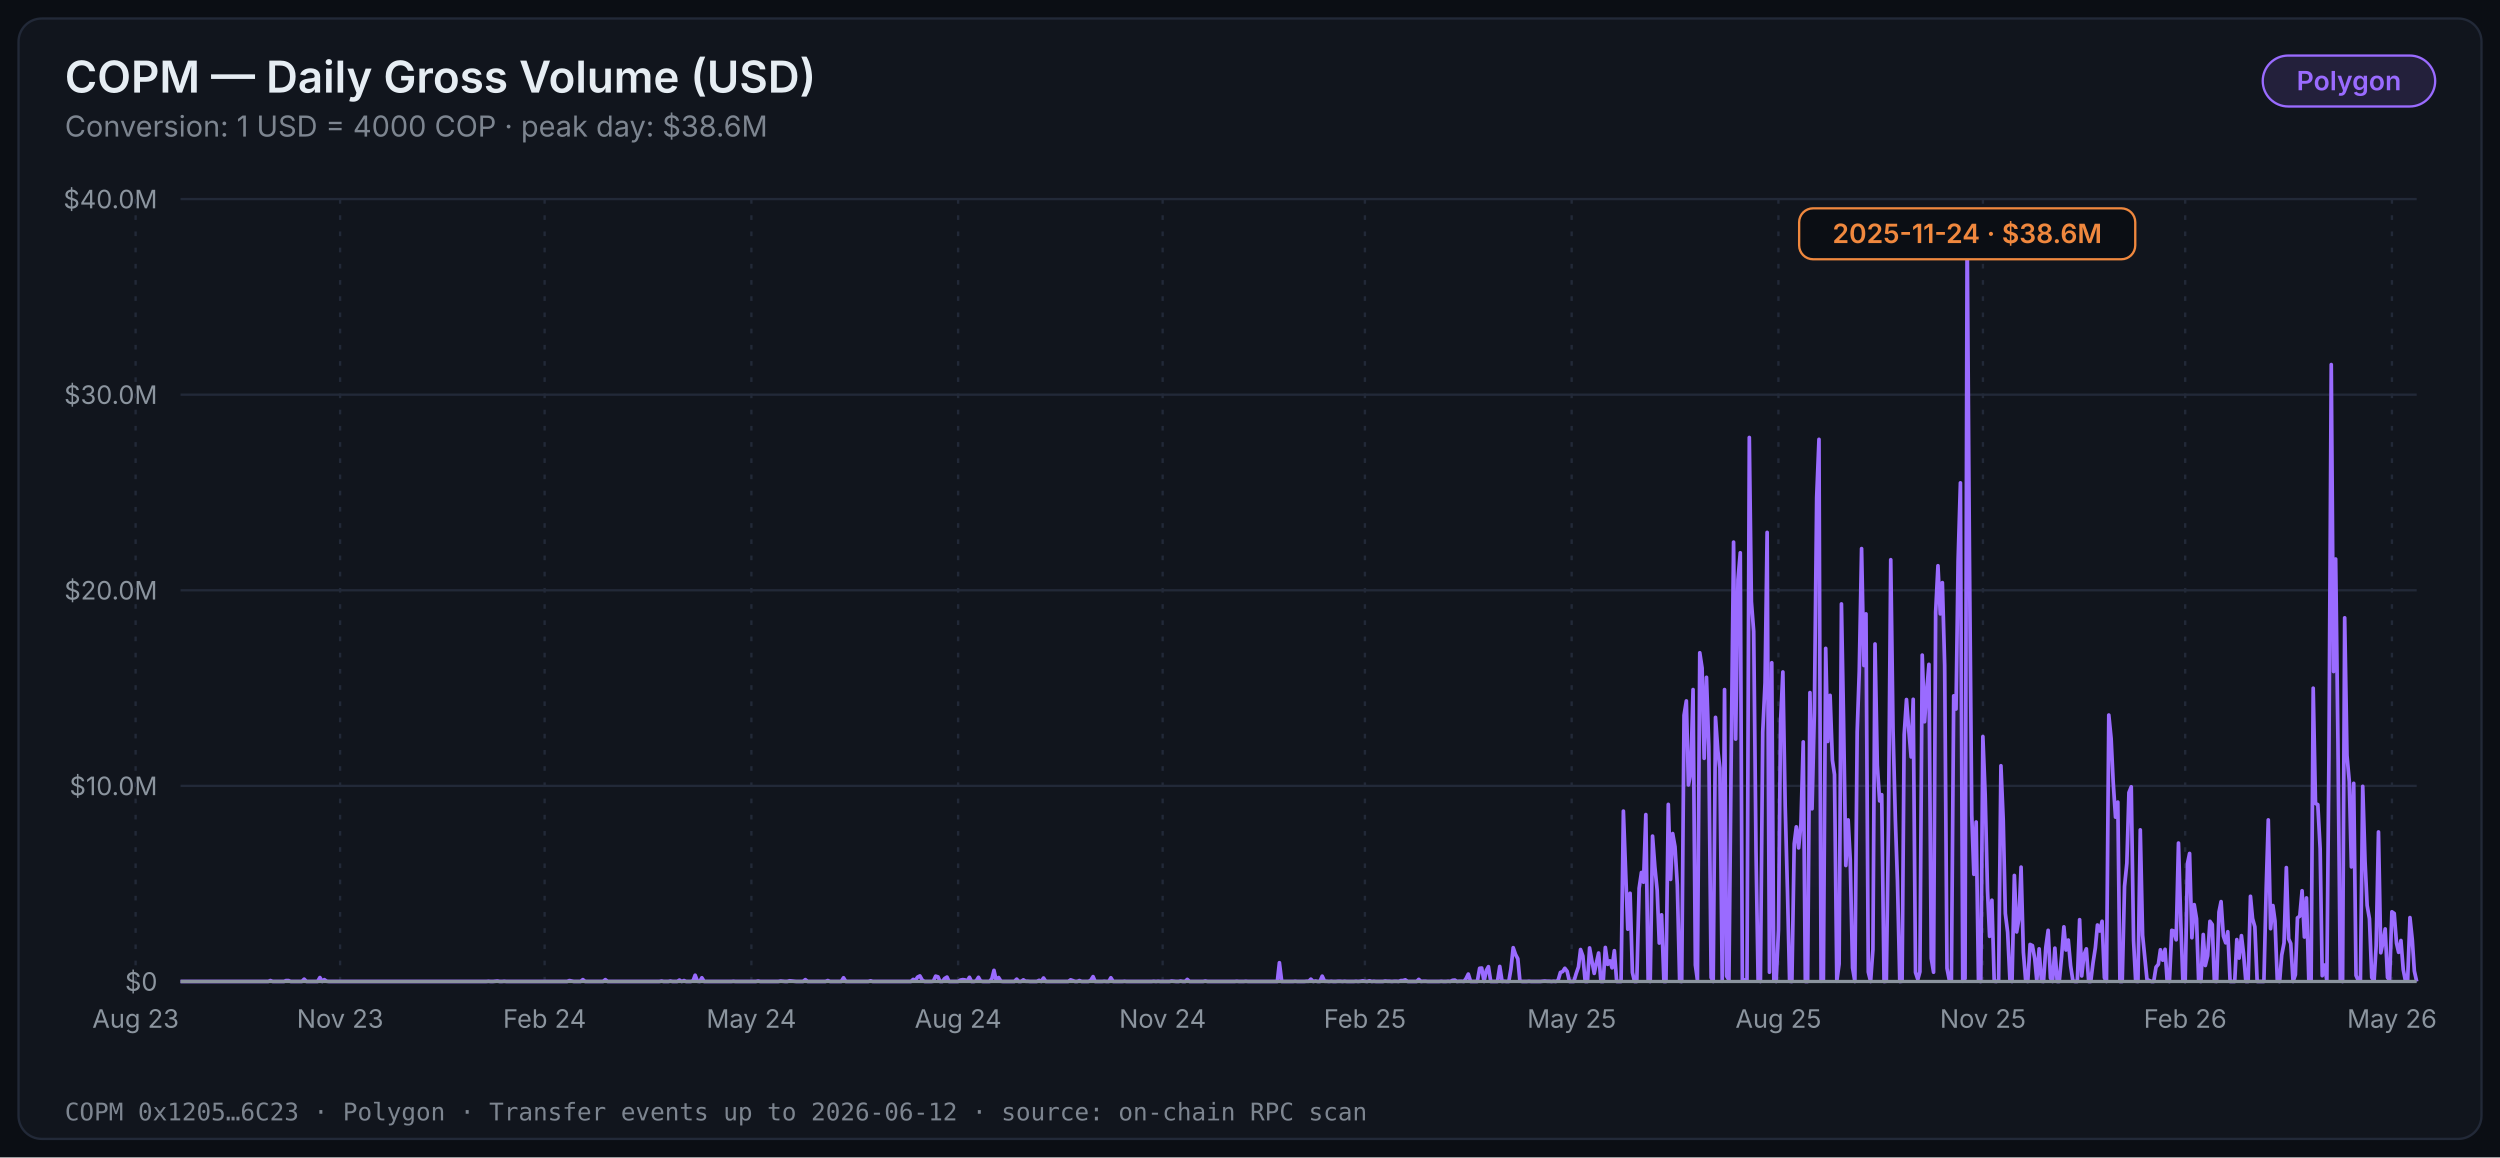
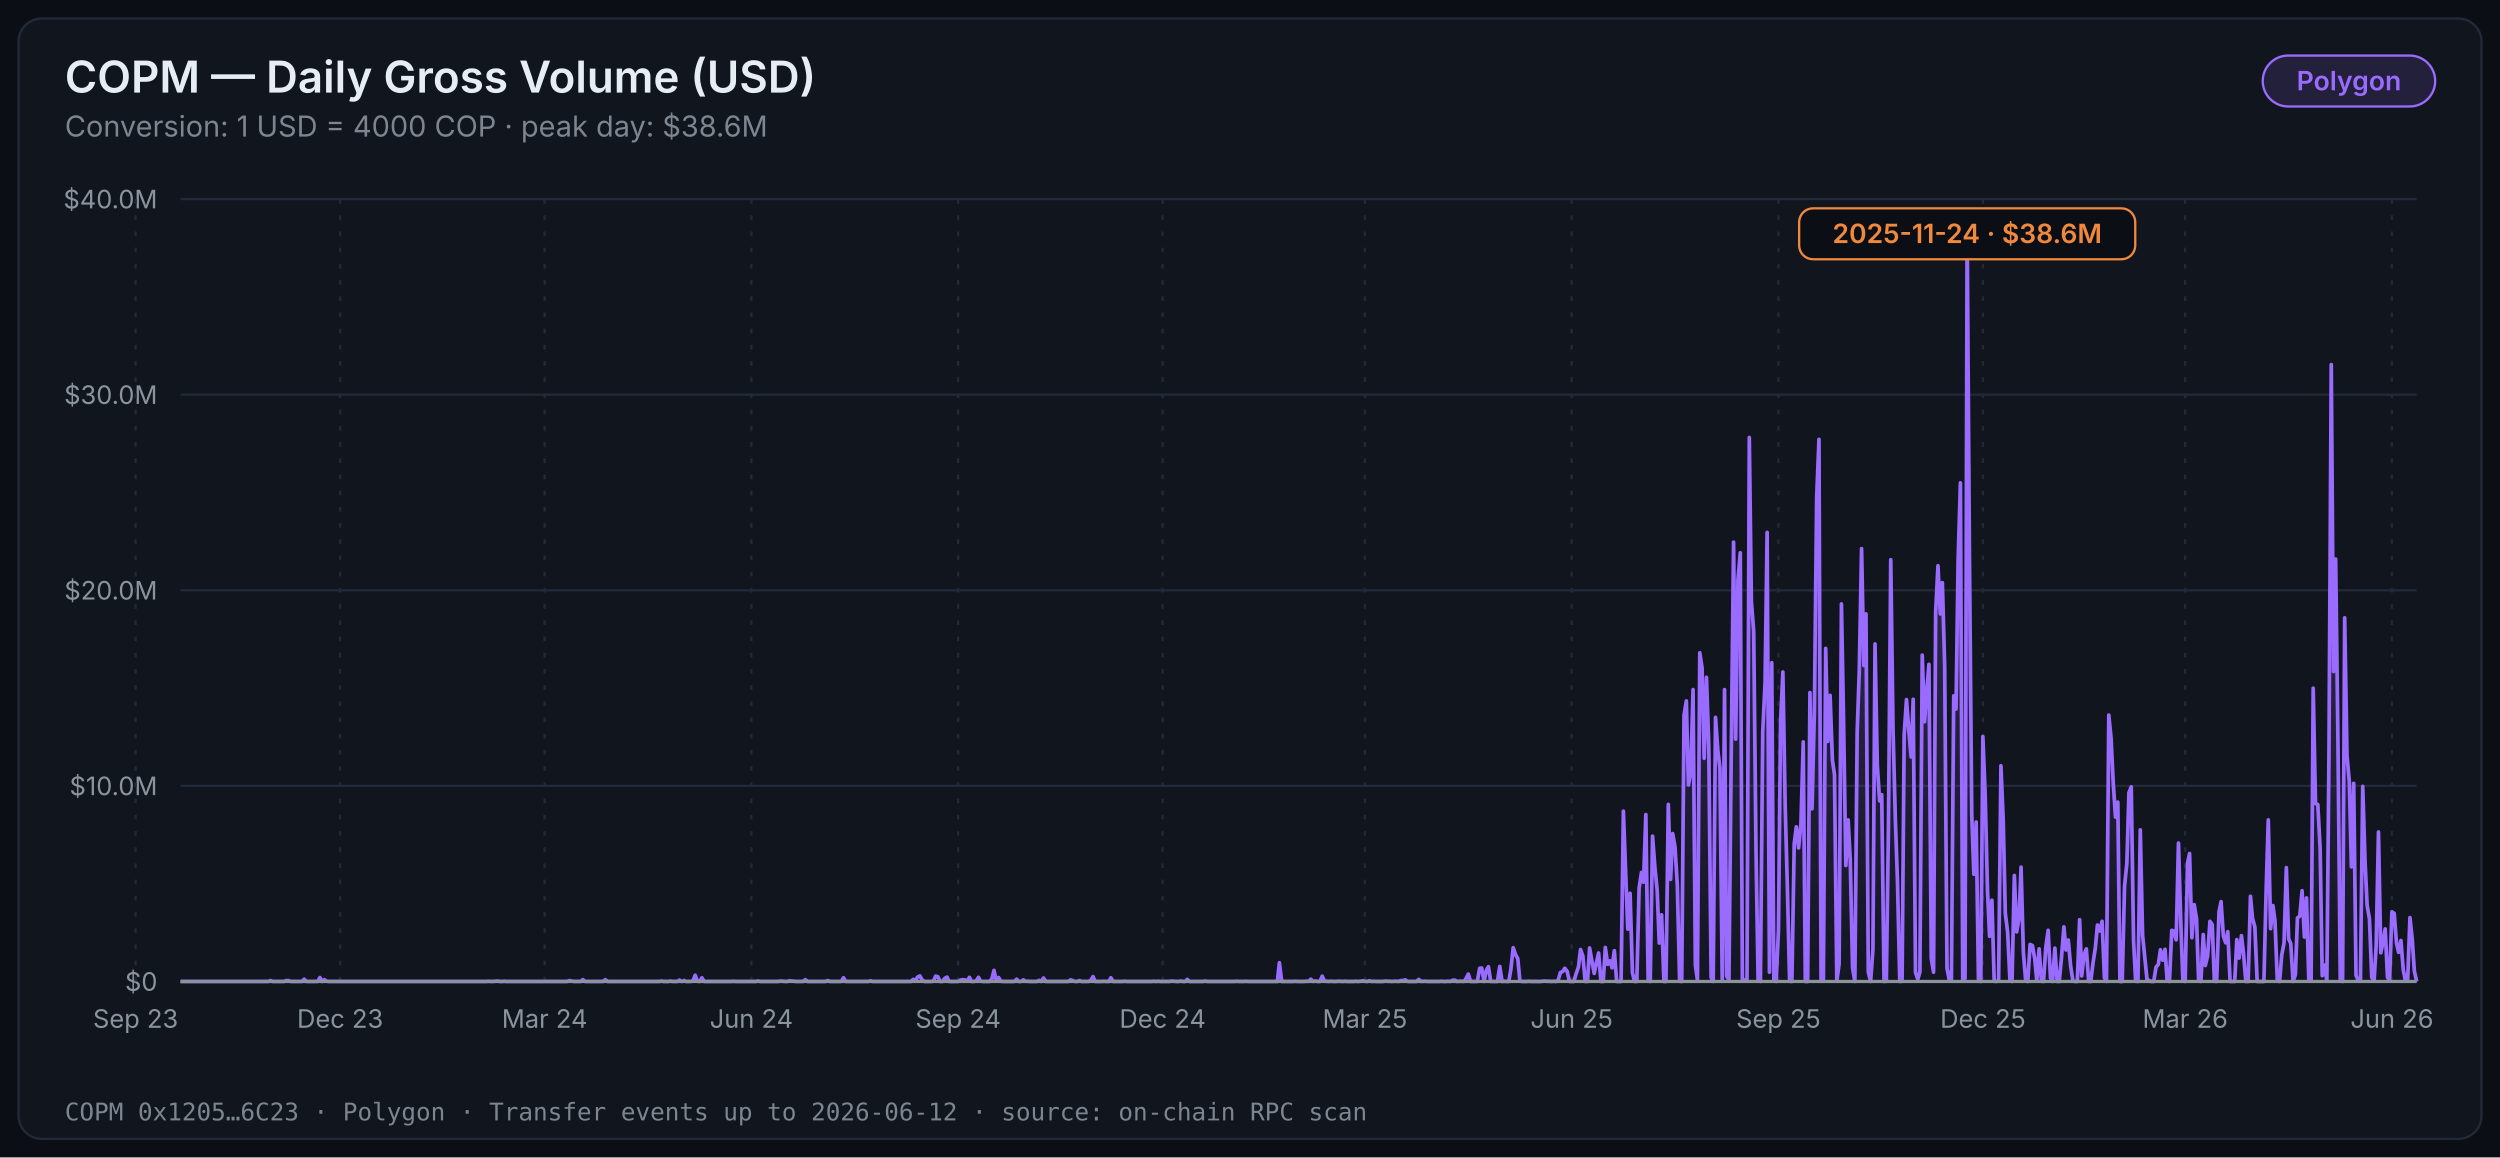
<svg xmlns="http://www.w3.org/2000/svg" width="1080" height="500" viewBox="0 0 1080 500" role="img" aria-label="COPM — Daily Gross Volume (USD)">
  <style>
    .title { font: 600 19px -apple-system, 'Segoe UI', system-ui, sans-serif; fill: #e6edf3; }
    .subtitle { font: 400 12.5px -apple-system, 'Segoe UI', system-ui, sans-serif; fill: #7d8590; }
    .axis { font: 400 11px -apple-system, 'Segoe UI', system-ui, sans-serif; fill: #8b949e; }
    .label { font: 500 12px -apple-system, 'Segoe UI', system-ui, sans-serif; fill: #e6edf3; }
    .annot { font: 600 11.5px -apple-system, 'Segoe UI', system-ui, sans-serif; }
    .badge { font: 600 11.5px -apple-system, 'Segoe UI', system-ui, sans-serif; }
    .footer { font: 400 10.5px ui-monospace, 'SF Mono', Menlo, monospace; fill: #7d8590; }
  </style>
  <defs>
    <linearGradient id="g1" x1="0" y1="0" x2="0" y2="1">
      <stop offset="0%" stop-color="#9a6bff" stop-opacity="0.35" />
      <stop offset="100%" stop-color="#9a6bff" stop-opacity="0.02" />
    </linearGradient>
  </defs>
  <rect width="1080" height="500" fill="#0b0e14" />
  <rect x="8" y="8" width="1064" height="484" rx="10" fill="#11151d" stroke="#222938" stroke-width="1" />
  <text x="28" y="40" class="title">COPM — Daily Gross Volume (USD)</text>
  <rect x="977.5" y="24" width="74.5" height="22" rx="11" fill="#9a6bff22" stroke="#9a6bff" stroke-width="1" />
  <text x="1014.75" y="39" class="badge" fill="#9a6bff" text-anchor="middle">Polygon</text>
  <text x="28" y="59" class="subtitle">Conversion: 1 USD = 4000 COP · peak day: $38.6M</text>
  <line x1="78" y1="424" x2="1044" y2="424" stroke="#222938" stroke-width="1" />
  <text x="68" y="428" class="axis" text-anchor="end">$0</text>
  <line x1="78" y1="339.5" x2="1044" y2="339.5" stroke="#222938" stroke-width="1" />
  <text x="68" y="343.5" class="axis" text-anchor="end">$10.0M</text>
  <line x1="78" y1="255" x2="1044" y2="255" stroke="#222938" stroke-width="1" />
  <text x="68" y="259" class="axis" text-anchor="end">$20.0M</text>
  <line x1="78" y1="170.5" x2="1044" y2="170.5" stroke="#222938" stroke-width="1" />
  <text x="68" y="174.5" class="axis" text-anchor="end">$30.0M</text>
  <line x1="78" y1="86" x2="1044" y2="86" stroke="#222938" stroke-width="1" />
  <text x="68" y="90" class="axis" text-anchor="end">$40.0M</text>
  <line x1="58.583" y1="86" x2="58.583" y2="424" stroke="#222938" stroke-width="1" stroke-dasharray="2,5" />
-   <text x="58.583" y="444" class="axis" text-anchor="middle">Aug 23</text>
+   <text x="58.583" y="444" class="axis" text-anchor="middle">Sep 23</text>
  <line x1="146.931" y1="86" x2="146.931" y2="424" stroke="#222938" stroke-width="1" stroke-dasharray="2,5" />
-   <text x="146.931" y="444" class="axis" text-anchor="middle">Nov 23</text>
+   <text x="146.931" y="444" class="axis" text-anchor="middle">Dec 23</text>
  <line x1="235.278" y1="86" x2="235.278" y2="424" stroke="#222938" stroke-width="1" stroke-dasharray="2,5" />
-   <text x="235.278" y="444" class="axis" text-anchor="middle">Feb 24</text>
+   <text x="235.278" y="444" class="axis" text-anchor="middle">Mar 24</text>
  <line x1="324.597" y1="86" x2="324.597" y2="424" stroke="#222938" stroke-width="1" stroke-dasharray="2,5" />
-   <text x="324.597" y="444" class="axis" text-anchor="middle">May 24</text>
+   <text x="324.597" y="444" class="axis" text-anchor="middle">Jun 24</text>
  <line x1="413.916" y1="86" x2="413.916" y2="424" stroke="#222938" stroke-width="1" stroke-dasharray="2,5" />
-   <text x="413.916" y="444" class="axis" text-anchor="middle">Aug 24</text>
+   <text x="413.916" y="444" class="axis" text-anchor="middle">Sep 24</text>
  <line x1="502.263" y1="86" x2="502.263" y2="424" stroke="#222938" stroke-width="1" stroke-dasharray="2,5" />
-   <text x="502.263" y="444" class="axis" text-anchor="middle">Nov 24</text>
+   <text x="502.263" y="444" class="axis" text-anchor="middle">Dec 24</text>
  <line x1="589.64" y1="86" x2="589.64" y2="424" stroke="#222938" stroke-width="1" stroke-dasharray="2,5" />
-   <text x="589.64" y="444" class="axis" text-anchor="middle">Feb 25</text>
+   <text x="589.64" y="444" class="axis" text-anchor="middle">Mar 25</text>
  <line x1="678.959" y1="86" x2="678.959" y2="424" stroke="#222938" stroke-width="1" stroke-dasharray="2,5" />
-   <text x="678.959" y="444" class="axis" text-anchor="middle">May 25</text>
+   <text x="678.959" y="444" class="axis" text-anchor="middle">Jun 25</text>
  <line x1="768.277" y1="86" x2="768.277" y2="424" stroke="#222938" stroke-width="1" stroke-dasharray="2,5" />
-   <text x="768.277" y="444" class="axis" text-anchor="middle">Aug 25</text>
+   <text x="768.277" y="444" class="axis" text-anchor="middle">Sep 25</text>
  <line x1="856.625" y1="86" x2="856.625" y2="424" stroke="#222938" stroke-width="1" stroke-dasharray="2,5" />
-   <text x="856.625" y="444" class="axis" text-anchor="middle">Nov 25</text>
+   <text x="856.625" y="444" class="axis" text-anchor="middle">Dec 25</text>
  <line x1="944.002" y1="86" x2="944.002" y2="424" stroke="#222938" stroke-width="1" stroke-dasharray="2,5" />
-   <text x="944.002" y="444" class="axis" text-anchor="middle">Feb 26</text>
+   <text x="944.002" y="444" class="axis" text-anchor="middle">Mar 26</text>
  <line x1="1033.321" y1="86" x2="1033.321" y2="424" stroke="#222938" stroke-width="1" stroke-dasharray="2,5" />
-   <text x="1033.321" y="444" class="axis" text-anchor="middle">May 26</text>
+   <text x="1033.321" y="444" class="axis" text-anchor="middle">Jun 26</text>
  <path d="M 78 424 L 78.0 424.0 L 79.0 424.0 L 79.9 424.0 L 80.9 424.0 L 81.9 424.0 L 82.9 424.0 L 83.8 424.0 L 84.8 424.0 L 85.8 424.0 L 86.7 424.0 L 87.7 424.0 L 88.7 424.0 L 89.7 424.0 L 90.6 424.0 L 91.6 424.0 L 92.6 424.0 L 93.5 424.0 L 94.5 424.0 L 95.5 424.0 L 96.4 424.0 L 97.4 424.0 L 98.4 424.0 L 99.4 424.0 L 100.3 424.0 L 101.3 424.0 L 102.3 424.0 L 103.2 424.0 L 104.2 424.0 L 105.2 424.0 L 106.2 424.0 L 107.1 424.0 L 108.1 424.0 L 109.1 424.0 L 110.0 424.0 L 111.0 424.0 L 112.0 424.0 L 113.0 424.0 L 113.9 424.0 L 114.9 424.0 L 115.9 424.0 L 116.8 423.6 L 117.8 424.0 L 118.8 424.0 L 119.7 424.0 L 120.7 424.0 L 121.7 424.0 L 122.7 424.0 L 123.6 423.6 L 124.6 423.6 L 125.6 424.0 L 126.5 424.0 L 127.5 424.0 L 128.5 424.0 L 129.5 424.0 L 130.4 424.0 L 131.4 423.0 L 132.4 424.0 L 133.3 424.0 L 134.3 424.0 L 135.3 424.0 L 136.3 424.0 L 137.2 424.0 L 138.2 422.3 L 139.2 424.0 L 140.1 423.2 L 141.1 423.9 L 142.1 424.0 L 143.0 424.0 L 144.0 424.0 L 145.0 424.0 L 146.0 424.0 L 146.9 424.0 L 147.9 424.0 L 148.9 424.0 L 149.8 424.0 L 150.8 424.0 L 151.8 424.0 L 152.8 424.0 L 153.7 424.0 L 154.7 424.0 L 155.7 424.0 L 156.6 424.0 L 157.6 424.0 L 158.6 424.0 L 159.6 424.0 L 160.5 424.0 L 161.5 424.0 L 162.5 424.0 L 163.4 424.0 L 164.4 424.0 L 165.4 424.0 L 166.3 424.0 L 167.3 424.0 L 168.3 424.0 L 169.3 424.0 L 170.2 424.0 L 171.2 424.0 L 172.2 424.0 L 173.1 424.0 L 174.1 424.0 L 175.1 424.0 L 176.1 424.0 L 177.0 424.0 L 178.0 424.0 L 179.0 424.0 L 179.9 424.0 L 180.9 424.0 L 181.9 424.0 L 182.9 424.0 L 183.8 424.0 L 184.8 424.0 L 185.8 424.0 L 186.7 424.0 L 187.7 424.0 L 188.7 424.0 L 189.6 424.0 L 190.6 424.0 L 191.6 424.0 L 192.6 424.0 L 193.5 424.0 L 194.5 424.0 L 195.5 424.0 L 196.4 424.0 L 197.4 424.0 L 198.4 424.0 L 199.4 424.0 L 200.3 424.0 L 201.3 424.0 L 202.3 424.0 L 203.2 424.0 L 204.2 424.0 L 205.2 424.0 L 206.2 424.0 L 207.1 424.0 L 208.1 424.0 L 209.1 424.0 L 210.0 424.0 L 211.0 423.9 L 212.0 424.0 L 212.9 424.0 L 213.9 423.9 L 214.9 423.8 L 215.9 424.0 L 216.8 424.0 L 217.8 423.9 L 218.8 424.0 L 219.7 424.0 L 220.7 424.0 L 221.7 424.0 L 222.7 424.0 L 223.6 424.0 L 224.6 424.0 L 225.6 424.0 L 226.5 424.0 L 227.5 424.0 L 228.5 424.0 L 229.5 424.0 L 230.4 424.0 L 231.4 424.0 L 232.4 424.0 L 233.3 424.0 L 234.3 424.0 L 235.3 424.0 L 236.2 424.0 L 237.2 424.0 L 238.2 424.0 L 239.2 424.0 L 240.1 424.0 L 241.1 424.0 L 242.1 424.0 L 243.0 424.0 L 244.0 424.0 L 245.0 424.0 L 246.0 423.6 L 246.9 423.8 L 247.9 424.0 L 248.9 424.0 L 249.8 424.0 L 250.8 424.0 L 251.8 423.2 L 252.8 424.0 L 253.7 424.0 L 254.7 424.0 L 255.7 424.0 L 256.6 424.0 L 257.6 424.0 L 258.6 424.0 L 259.5 424.0 L 260.5 424.0 L 261.5 423.2 L 262.5 424.0 L 263.4 424.0 L 264.4 424.0 L 265.4 424.0 L 266.3 424.0 L 267.3 424.0 L 268.3 424.0 L 269.3 424.0 L 270.2 424.0 L 271.2 424.0 L 272.2 424.0 L 273.1 424.0 L 274.1 424.0 L 275.1 424.0 L 276.1 424.0 L 277.0 424.0 L 278.0 424.0 L 279.0 424.0 L 279.9 424.0 L 280.9 424.0 L 281.9 424.0 L 282.9 424.0 L 283.8 424.0 L 284.8 424.0 L 285.8 423.8 L 286.7 424.0 L 287.7 424.0 L 288.7 424.0 L 289.6 423.8 L 290.6 424.0 L 291.6 424.0 L 292.6 424.0 L 293.5 423.4 L 294.5 424.0 L 295.5 423.6 L 296.4 424.0 L 297.4 424.0 L 298.4 424.0 L 299.4 423.7 L 300.3 421.3 L 301.3 423.9 L 302.3 424.0 L 303.2 422.4 L 304.2 424.0 L 305.2 424.0 L 306.2 424.0 L 307.1 424.0 L 308.1 424.0 L 309.1 424.0 L 310.0 424.0 L 311.0 424.0 L 312.0 424.0 L 312.9 424.0 L 313.9 424.0 L 314.9 424.0 L 315.9 424.0 L 316.8 423.9 L 317.8 424.0 L 318.8 424.0 L 319.7 424.0 L 320.7 424.0 L 321.7 424.0 L 322.7 424.0 L 323.6 424.0 L 324.6 424.0 L 325.6 424.0 L 326.5 424.0 L 327.5 423.8 L 328.5 424.0 L 329.5 424.0 L 330.4 424.0 L 331.4 424.0 L 332.4 424.0 L 333.3 424.0 L 334.3 424.0 L 335.3 424.0 L 336.2 424.0 L 337.2 423.8 L 338.2 423.9 L 339.2 424.0 L 340.1 424.0 L 341.1 423.7 L 342.1 423.8 L 343.0 423.9 L 344.0 424.0 L 345.0 424.0 L 346.0 424.0 L 346.9 424.0 L 347.9 423.2 L 348.9 424.0 L 349.8 424.0 L 350.8 424.0 L 351.8 424.0 L 352.8 424.0 L 353.7 424.0 L 354.7 424.0 L 355.7 424.0 L 356.6 424.0 L 357.6 423.6 L 358.6 424.0 L 359.5 424.0 L 360.5 424.0 L 361.5 424.0 L 362.5 424.0 L 363.4 424.0 L 364.4 422.4 L 365.4 424.0 L 366.3 424.0 L 367.3 424.0 L 368.3 424.0 L 369.3 424.0 L 370.2 424.0 L 371.2 424.0 L 372.2 424.0 L 373.1 424.0 L 374.1 424.0 L 375.1 424.0 L 376.1 423.7 L 377.0 424.0 L 378.0 424.0 L 379.0 424.0 L 379.9 424.0 L 380.9 424.0 L 381.9 424.0 L 382.8 424.0 L 383.8 424.0 L 384.8 424.0 L 385.8 424.0 L 386.7 424.0 L 387.7 424.0 L 388.7 424.0 L 389.6 424.0 L 390.6 424.0 L 391.6 424.0 L 392.6 424.0 L 393.5 424.0 L 394.5 423.1 L 395.5 423.5 L 396.4 422.1 L 397.4 421.6 L 398.4 423.4 L 399.4 424.0 L 400.3 424.0 L 401.3 424.0 L 402.3 424.0 L 403.2 423.9 L 404.2 421.7 L 405.2 422.0 L 406.1 424.0 L 407.1 424.0 L 408.1 422.7 L 409.1 422.1 L 410.0 424.0 L 411.0 424.0 L 412.0 424.0 L 412.9 424.0 L 413.9 424.0 L 414.9 423.4 L 415.9 423.2 L 416.8 423.3 L 417.8 423.8 L 418.8 422.2 L 419.7 424.0 L 420.7 424.0 L 421.7 423.8 L 422.7 422.2 L 423.6 423.8 L 424.6 424.0 L 425.6 424.0 L 426.5 424.0 L 427.5 424.0 L 428.5 422.8 L 429.4 419.2 L 430.4 423.8 L 431.4 422.3 L 432.4 423.9 L 433.3 424.0 L 434.3 424.0 L 435.3 424.0 L 436.2 424.0 L 437.2 424.0 L 438.2 424.0 L 439.2 423.0 L 440.1 424.0 L 441.1 424.0 L 442.1 423.3 L 443.0 423.9 L 444.0 423.9 L 445.0 424.0 L 446.0 424.0 L 446.9 424.0 L 447.9 424.0 L 448.9 423.5 L 449.8 424.0 L 450.8 422.5 L 451.8 424.0 L 452.7 424.0 L 453.7 424.0 L 454.7 424.0 L 455.7 424.0 L 456.6 424.0 L 457.6 424.0 L 458.6 424.0 L 459.5 424.0 L 460.5 424.0 L 461.5 424.0 L 462.5 423.3 L 463.4 423.6 L 464.4 424.0 L 465.4 424.0 L 466.3 423.6 L 467.3 424.0 L 468.3 424.0 L 469.3 424.0 L 470.2 424.0 L 471.2 423.5 L 472.2 421.9 L 473.1 424.0 L 474.1 424.0 L 475.1 424.0 L 476.1 424.0 L 477.0 423.9 L 478.0 424.0 L 479.0 424.0 L 479.9 422.4 L 480.9 424.0 L 481.9 424.0 L 482.8 424.0 L 483.8 424.0 L 484.8 424.0 L 485.8 423.9 L 486.7 424.0 L 487.7 424.0 L 488.7 424.0 L 489.6 424.0 L 490.6 424.0 L 491.6 424.0 L 492.6 424.0 L 493.5 424.0 L 494.5 424.0 L 495.5 424.0 L 496.4 424.0 L 497.4 424.0 L 498.4 423.9 L 499.4 424.0 L 500.3 423.9 L 501.3 424.0 L 502.3 424.0 L 503.2 424.0 L 504.2 424.0 L 505.2 424.0 L 506.1 423.8 L 507.1 423.9 L 508.1 424.0 L 509.1 424.0 L 510.0 423.8 L 511.0 424.0 L 512.0 424.0 L 512.9 423.1 L 513.9 424.0 L 514.9 424.0 L 515.9 424.0 L 516.8 424.0 L 517.8 424.0 L 518.8 424.0 L 519.7 424.0 L 520.7 423.8 L 521.7 424.0 L 522.7 424.0 L 523.6 424.0 L 524.6 424.0 L 525.6 424.0 L 526.5 424.0 L 527.5 424.0 L 528.5 424.0 L 529.4 424.0 L 530.4 424.0 L 531.4 424.0 L 532.4 424.0 L 533.3 424.0 L 534.3 423.9 L 535.3 424.0 L 536.2 424.0 L 537.2 424.0 L 538.2 423.9 L 539.2 424.0 L 540.1 424.0 L 541.1 424.0 L 542.1 424.0 L 543.0 424.0 L 544.0 424.0 L 545.0 424.0 L 546.0 424.0 L 546.9 424.0 L 547.9 424.0 L 548.9 424.0 L 549.8 424.0 L 550.8 424.0 L 551.8 424.0 L 552.7 415.9 L 553.7 424.0 L 554.7 424.0 L 555.7 424.0 L 556.6 424.0 L 557.6 424.0 L 558.6 424.0 L 559.5 423.9 L 560.5 424.0 L 561.5 424.0 L 562.5 424.0 L 563.4 424.0 L 564.4 423.9 L 565.4 423.9 L 566.3 423.0 L 567.3 424.0 L 568.3 423.8 L 569.3 424.0 L 570.2 424.0 L 571.2 421.7 L 572.2 423.9 L 573.1 423.9 L 574.1 424.0 L 575.1 423.9 L 576.0 424.0 L 577.0 424.0 L 578.0 423.9 L 579.0 423.9 L 579.9 424.0 L 580.9 423.9 L 581.9 424.0 L 582.8 424.0 L 583.8 424.0 L 584.8 424.0 L 585.8 423.9 L 586.7 424.0 L 587.7 423.9 L 588.7 423.7 L 589.6 423.9 L 590.6 424.0 L 591.6 423.7 L 592.6 424.0 L 593.5 423.9 L 594.5 424.0 L 595.5 424.0 L 596.4 424.0 L 597.4 424.0 L 598.4 423.8 L 599.3 423.9 L 600.3 423.9 L 601.3 424.0 L 602.3 423.9 L 603.2 423.9 L 604.2 424.0 L 605.2 423.6 L 606.1 423.6 L 607.1 423.3 L 608.1 424.0 L 609.1 424.0 L 610.0 424.0 L 611.0 424.0 L 612.0 424.0 L 612.9 423.1 L 613.9 424.0 L 614.9 423.9 L 615.9 423.9 L 616.8 424.0 L 617.8 424.0 L 618.8 424.0 L 619.7 424.0 L 620.7 424.0 L 621.7 424.0 L 622.6 423.9 L 623.6 424.0 L 624.6 424.0 L 625.6 423.9 L 626.5 424.0 L 627.5 423.5 L 628.5 423.4 L 629.4 424.0 L 630.4 423.9 L 631.4 423.9 L 632.4 424.0 L 633.3 422.8 L 634.3 420.8 L 635.3 424.0 L 636.2 424.0 L 637.2 424.0 L 638.2 424.0 L 639.2 418.3 L 640.1 418.2 L 641.1 424.0 L 642.1 419.2 L 643.0 417.6 L 644.0 424.0 L 645.0 424.0 L 645.9 424.0 L 646.9 424.0 L 647.9 417.5 L 648.9 424.0 L 649.8 423.9 L 650.8 424.0 L 651.8 424.0 L 652.7 418.7 L 653.7 409.4 L 654.7 412.3 L 655.7 414.2 L 656.6 423.8 L 657.6 424.0 L 658.6 424.0 L 659.5 424.0 L 660.5 423.9 L 661.5 424.0 L 662.5 424.0 L 663.4 424.0 L 664.4 424.0 L 665.4 424.0 L 666.3 423.9 L 667.3 423.8 L 668.3 423.9 L 669.3 423.9 L 670.2 424.0 L 671.2 423.9 L 672.2 424.0 L 673.1 423.5 L 674.1 420.1 L 675.1 419.7 L 676.0 418.3 L 677.0 419.6 L 678.0 424.0 L 679.0 424.0 L 679.9 424.0 L 680.9 420.6 L 681.9 417.7 L 682.8 410.2 L 683.8 413.0 L 684.8 424.0 L 685.8 424.0 L 686.7 409.5 L 687.7 415.1 L 688.7 420.5 L 689.6 416.1 L 690.6 411.7 L 691.6 424.0 L 692.6 424.0 L 693.5 409.3 L 694.5 416.6 L 695.5 415.1 L 696.4 418.1 L 697.4 410.7 L 698.4 424.0 L 699.3 424.0 L 700.3 424.0 L 701.3 350.4 L 702.3 377.2 L 703.2 401.4 L 704.2 385.9 L 705.2 420.1 L 706.1 424.0 L 707.1 424.0 L 708.1 383.7 L 709.1 376.9 L 710.0 381.1 L 711.0 351.9 L 712.0 423.8 L 712.9 424.0 L 713.9 361.2 L 714.9 374.5 L 715.9 384.6 L 716.8 407.4 L 717.8 395.2 L 718.8 424.0 L 719.7 424.0 L 720.7 347.5 L 721.7 379.9 L 722.6 360.1 L 723.6 365.8 L 724.6 382.3 L 725.6 423.9 L 726.5 424.0 L 727.5 309.0 L 728.5 302.8 L 729.4 339.1 L 730.4 334.0 L 731.4 297.9 L 732.4 416.9 L 733.3 423.5 L 734.3 282.0 L 735.3 288.6 L 736.2 327.6 L 737.2 292.6 L 738.2 322.4 L 739.2 422.3 L 740.1 424.0 L 741.1 309.9 L 742.1 324.2 L 743.0 331.8 L 744.0 423.9 L 745.0 297.9 L 745.9 421.7 L 746.9 423.3 L 747.9 325.0 L 748.9 234.2 L 749.8 319.3 L 750.8 250.4 L 751.8 238.8 L 752.7 423.4 L 753.7 423.3 L 754.7 423.6 L 755.7 189.0 L 756.6 259.9 L 757.6 272.8 L 758.6 367.9 L 759.5 423.4 L 760.5 424.0 L 761.5 316.2 L 762.5 295.0 L 763.4 230.0 L 764.4 420.0 L 765.4 286.3 L 766.3 423.6 L 767.3 424.0 L 768.3 401.8 L 769.2 311.8 L 770.2 290.3 L 771.2 348.1 L 772.2 385.3 L 773.1 423.9 L 774.1 424.0 L 775.1 364.5 L 776.0 357.2 L 777.0 366.3 L 778.0 356.0 L 779.0 320.5 L 779.9 424.0 L 780.9 424.0 L 781.9 299.2 L 782.8 349.4 L 783.8 308.0 L 784.8 215.0 L 785.8 189.8 L 786.7 423.9 L 787.7 423.6 L 788.7 280.1 L 789.6 320.3 L 790.6 300.4 L 791.6 328.4 L 792.5 334.6 L 793.5 423.9 L 794.5 416.4 L 795.5 260.9 L 796.4 310.1 L 797.4 373.9 L 798.4 354.2 L 799.3 371.3 L 800.3 418.1 L 801.3 424.0 L 802.3 316.2 L 803.2 290.0 L 804.2 237.0 L 805.2 287.5 L 806.1 265.2 L 807.1 419.9 L 808.1 424.0 L 809.1 410.2 L 810.0 278.2 L 811.0 330.6 L 812.0 346.0 L 812.9 343.3 L 813.9 424.0 L 814.9 423.9 L 815.8 357.9 L 816.8 241.8 L 817.8 315.5 L 818.8 354.2 L 819.7 380.5 L 820.7 424.0 L 821.7 423.9 L 822.6 317.4 L 823.6 302.2 L 824.6 315.4 L 825.6 327.0 L 826.5 302.1 L 827.5 420.1 L 828.5 423.1 L 829.4 419.8 L 830.4 283.0 L 831.4 311.8 L 832.4 297.7 L 833.3 287.0 L 834.3 414.0 L 835.3 420.0 L 836.2 264.4 L 837.2 244.4 L 838.2 265.2 L 839.1 251.7 L 840.1 287.5 L 841.1 418.3 L 842.1 423.4 L 843.0 423.7 L 844.0 300.6 L 845.0 306.3 L 845.9 242.3 L 846.9 208.6 L 847.9 423.9 L 848.9 422.7 L 849.8 97.7 L 850.8 239.8 L 851.8 352.1 L 852.7 377.7 L 853.7 355.1 L 854.7 423.8 L 855.7 424.0 L 856.6 318.2 L 857.6 343.5 L 858.6 384.7 L 859.5 404.5 L 860.5 388.9 L 861.5 423.9 L 862.5 424.0 L 863.4 423.5 L 864.4 330.8 L 865.4 354.5 L 866.3 394.6 L 867.3 402.7 L 868.3 423.6 L 869.2 424.0 L 870.2 378.2 L 871.2 402.6 L 872.2 396.7 L 873.1 374.6 L 874.1 411.3 L 875.1 423.8 L 876.0 424.0 L 877.0 408.0 L 878.0 408.5 L 879.0 414.1 L 879.9 423.7 L 880.9 409.9 L 881.9 423.9 L 882.8 424.0 L 883.8 409.2 L 884.8 401.9 L 885.8 422.5 L 886.7 424.0 L 887.7 409.6 L 888.7 424.0 L 889.6 424.0 L 890.6 413.3 L 891.6 400.4 L 892.5 410.4 L 893.5 406.1 L 894.5 417.2 L 895.5 423.8 L 896.4 424.0 L 897.4 424.0 L 898.4 397.3 L 899.3 421.6 L 900.3 412.4 L 901.3 409.9 L 902.3 424.0 L 903.2 424.0 L 904.2 415.9 L 905.2 409.4 L 906.1 399.6 L 907.1 402.2 L 908.1 398.0 L 909.1 422.4 L 910.0 424.0 L 911.0 308.9 L 912.0 319.0 L 912.9 337.9 L 913.9 353.0 L 914.9 346.5 L 915.8 424.0 L 916.8 424.0 L 917.8 382.9 L 918.8 372.9 L 919.7 342.4 L 920.7 339.9 L 921.7 406.4 L 922.6 423.9 L 923.6 424.0 L 924.6 358.5 L 925.6 404.0 L 926.5 413.1 L 927.5 423.1 L 928.5 423.6 L 929.4 424.0 L 930.4 424.0 L 931.4 417.8 L 932.4 416.6 L 933.3 410.3 L 934.3 414.8 L 935.3 410.1 L 936.2 423.7 L 937.2 424.0 L 938.2 401.9 L 939.1 402.2 L 940.1 406.0 L 941.1 364.2 L 942.1 398.3 L 943.0 423.7 L 944.0 424.0 L 945.0 373.0 L 945.9 368.7 L 946.9 405.1 L 947.9 390.8 L 948.9 396.9 L 949.8 423.8 L 950.8 424.0 L 951.8 403.7 L 952.7 417.1 L 953.7 412.9 L 954.7 398.0 L 955.7 399.4 L 956.6 423.9 L 957.6 424.0 L 958.6 394.0 L 959.5 389.5 L 960.5 404.4 L 961.5 407.3 L 962.4 402.5 L 963.4 424.0 L 964.4 424.0 L 965.4 424.0 L 966.3 405.9 L 967.3 413.9 L 968.3 404.2 L 969.2 411.8 L 970.2 424.0 L 971.2 424.0 L 972.2 387.2 L 973.1 396.8 L 974.1 400.4 L 975.1 424.0 L 976.0 424.0 L 977.0 424.0 L 978.0 424.0 L 979.0 383.6 L 979.9 354.2 L 980.9 401.2 L 981.9 391.2 L 982.8 397.9 L 983.8 423.8 L 984.8 424.0 L 985.7 412.6 L 986.7 407.4 L 987.7 374.8 L 988.7 405.6 L 989.6 407.6 L 990.6 424.0 L 991.6 421.1 L 992.5 396.5 L 993.5 395.8 L 994.5 384.8 L 995.5 404.8 L 996.4 387.9 L 997.4 423.5 L 998.4 423.7 L 999.3 297.3 L 1000.3 347.1 L 1001.3 347.6 L 1002.3 366.6 L 1003.2 421.5 L 1004.2 416.9 L 1005.2 423.8 L 1006.1 327.0 L 1007.1 157.5 L 1008.1 290.1 L 1009.0 241.5 L 1010.0 320.8 L 1011.0 423.7 L 1012.0 424.0 L 1012.9 266.9 L 1013.9 326.4 L 1014.9 337.6 L 1015.8 374.5 L 1016.8 338.4 L 1017.8 421.4 L 1018.8 423.6 L 1019.7 423.8 L 1020.7 339.7 L 1021.7 372.1 L 1022.6 391.1 L 1023.6 396.9 L 1024.6 422.3 L 1025.6 423.8 L 1026.5 408.6 L 1027.5 359.4 L 1028.5 411.6 L 1029.4 407.3 L 1030.4 401.3 L 1031.4 422.3 L 1032.3 423.4 L 1033.3 393.9 L 1034.3 394.6 L 1035.3 407.5 L 1036.2 411.4 L 1037.2 406.3 L 1038.2 418.9 L 1039.1 423.5 L 1040.1 423.6 L 1041.1 396.4 L 1042.1 405.9 L 1043.0 419.5 L 1044.0 424.0 L 1044 424 Z" fill="url(#g1)" />
  <path d="M 78.0 424.0 L 79.0 424.0 L 79.9 424.0 L 80.9 424.0 L 81.9 424.0 L 82.9 424.0 L 83.8 424.0 L 84.8 424.0 L 85.8 424.0 L 86.7 424.0 L 87.7 424.0 L 88.7 424.0 L 89.7 424.0 L 90.6 424.0 L 91.6 424.0 L 92.6 424.0 L 93.5 424.0 L 94.5 424.0 L 95.5 424.0 L 96.4 424.0 L 97.4 424.0 L 98.4 424.0 L 99.4 424.0 L 100.3 424.0 L 101.3 424.0 L 102.3 424.0 L 103.2 424.0 L 104.2 424.0 L 105.2 424.0 L 106.2 424.0 L 107.1 424.0 L 108.1 424.0 L 109.1 424.0 L 110.0 424.0 L 111.0 424.0 L 112.0 424.0 L 113.0 424.0 L 113.9 424.0 L 114.9 424.0 L 115.9 424.0 L 116.8 423.6 L 117.8 424.0 L 118.8 424.0 L 119.7 424.0 L 120.7 424.0 L 121.7 424.0 L 122.7 424.0 L 123.6 423.6 L 124.6 423.6 L 125.6 424.0 L 126.5 424.0 L 127.5 424.0 L 128.5 424.0 L 129.5 424.0 L 130.4 424.0 L 131.4 423.0 L 132.4 424.0 L 133.3 424.0 L 134.3 424.0 L 135.3 424.0 L 136.3 424.0 L 137.2 424.0 L 138.2 422.3 L 139.2 424.0 L 140.1 423.2 L 141.1 423.9 L 142.1 424.0 L 143.0 424.0 L 144.0 424.0 L 145.0 424.0 L 146.0 424.0 L 146.9 424.0 L 147.9 424.0 L 148.9 424.0 L 149.8 424.0 L 150.8 424.0 L 151.8 424.0 L 152.8 424.0 L 153.7 424.0 L 154.7 424.0 L 155.7 424.0 L 156.6 424.0 L 157.6 424.0 L 158.6 424.0 L 159.6 424.0 L 160.5 424.0 L 161.5 424.0 L 162.5 424.0 L 163.4 424.0 L 164.4 424.0 L 165.4 424.0 L 166.3 424.0 L 167.3 424.0 L 168.3 424.0 L 169.3 424.0 L 170.2 424.0 L 171.2 424.0 L 172.2 424.0 L 173.1 424.0 L 174.1 424.0 L 175.1 424.0 L 176.1 424.0 L 177.0 424.0 L 178.0 424.0 L 179.0 424.0 L 179.9 424.0 L 180.9 424.0 L 181.9 424.0 L 182.9 424.0 L 183.8 424.0 L 184.8 424.0 L 185.8 424.0 L 186.7 424.0 L 187.7 424.0 L 188.7 424.0 L 189.6 424.0 L 190.6 424.0 L 191.6 424.0 L 192.6 424.0 L 193.5 424.0 L 194.5 424.0 L 195.5 424.0 L 196.4 424.0 L 197.4 424.0 L 198.4 424.0 L 199.4 424.0 L 200.3 424.0 L 201.3 424.0 L 202.3 424.0 L 203.2 424.0 L 204.2 424.0 L 205.2 424.0 L 206.2 424.0 L 207.1 424.0 L 208.1 424.0 L 209.1 424.0 L 210.0 424.0 L 211.0 423.9 L 212.0 424.0 L 212.9 424.0 L 213.9 423.9 L 214.9 423.8 L 215.9 424.0 L 216.8 424.0 L 217.8 423.9 L 218.8 424.0 L 219.7 424.0 L 220.7 424.0 L 221.7 424.0 L 222.7 424.0 L 223.6 424.0 L 224.6 424.0 L 225.6 424.0 L 226.5 424.0 L 227.5 424.0 L 228.5 424.0 L 229.5 424.0 L 230.4 424.0 L 231.4 424.0 L 232.4 424.0 L 233.3 424.0 L 234.3 424.0 L 235.3 424.0 L 236.2 424.0 L 237.2 424.0 L 238.2 424.0 L 239.2 424.0 L 240.1 424.0 L 241.1 424.0 L 242.1 424.0 L 243.0 424.0 L 244.0 424.0 L 245.0 424.0 L 246.0 423.6 L 246.9 423.8 L 247.9 424.0 L 248.9 424.0 L 249.8 424.0 L 250.8 424.0 L 251.8 423.2 L 252.8 424.0 L 253.7 424.0 L 254.7 424.0 L 255.7 424.0 L 256.6 424.0 L 257.6 424.0 L 258.6 424.0 L 259.5 424.0 L 260.5 424.0 L 261.5 423.2 L 262.5 424.0 L 263.4 424.0 L 264.4 424.0 L 265.4 424.0 L 266.3 424.0 L 267.3 424.0 L 268.3 424.0 L 269.3 424.0 L 270.2 424.0 L 271.2 424.0 L 272.2 424.0 L 273.1 424.0 L 274.1 424.0 L 275.1 424.0 L 276.1 424.0 L 277.0 424.0 L 278.0 424.0 L 279.0 424.0 L 279.9 424.0 L 280.9 424.0 L 281.9 424.0 L 282.9 424.0 L 283.8 424.0 L 284.8 424.0 L 285.8 423.8 L 286.7 424.0 L 287.7 424.0 L 288.7 424.0 L 289.6 423.8 L 290.6 424.0 L 291.6 424.0 L 292.6 424.0 L 293.5 423.4 L 294.5 424.0 L 295.5 423.6 L 296.4 424.0 L 297.4 424.0 L 298.4 424.0 L 299.4 423.7 L 300.3 421.3 L 301.3 423.9 L 302.3 424.0 L 303.2 422.4 L 304.2 424.0 L 305.2 424.0 L 306.2 424.0 L 307.1 424.0 L 308.1 424.0 L 309.1 424.0 L 310.0 424.0 L 311.0 424.0 L 312.0 424.0 L 312.9 424.0 L 313.9 424.0 L 314.9 424.0 L 315.9 424.0 L 316.8 423.9 L 317.8 424.0 L 318.8 424.0 L 319.7 424.0 L 320.7 424.0 L 321.7 424.0 L 322.7 424.0 L 323.6 424.0 L 324.6 424.0 L 325.6 424.0 L 326.5 424.0 L 327.5 423.8 L 328.5 424.0 L 329.5 424.0 L 330.4 424.0 L 331.4 424.0 L 332.4 424.0 L 333.3 424.0 L 334.3 424.0 L 335.3 424.0 L 336.2 424.0 L 337.2 423.8 L 338.2 423.9 L 339.2 424.0 L 340.1 424.0 L 341.1 423.7 L 342.1 423.8 L 343.0 423.9 L 344.0 424.0 L 345.0 424.0 L 346.0 424.0 L 346.9 424.0 L 347.9 423.2 L 348.9 424.0 L 349.8 424.0 L 350.8 424.0 L 351.8 424.0 L 352.8 424.0 L 353.7 424.0 L 354.7 424.0 L 355.7 424.0 L 356.6 424.0 L 357.6 423.6 L 358.6 424.0 L 359.5 424.0 L 360.5 424.0 L 361.5 424.0 L 362.5 424.0 L 363.4 424.0 L 364.4 422.4 L 365.4 424.0 L 366.3 424.0 L 367.3 424.0 L 368.3 424.0 L 369.3 424.0 L 370.2 424.0 L 371.2 424.0 L 372.2 424.0 L 373.1 424.0 L 374.1 424.0 L 375.1 424.0 L 376.1 423.7 L 377.0 424.0 L 378.0 424.0 L 379.0 424.0 L 379.9 424.0 L 380.9 424.0 L 381.9 424.0 L 382.8 424.0 L 383.8 424.0 L 384.8 424.0 L 385.8 424.0 L 386.7 424.0 L 387.7 424.0 L 388.7 424.0 L 389.6 424.0 L 390.6 424.0 L 391.6 424.0 L 392.6 424.0 L 393.5 424.0 L 394.5 423.1 L 395.5 423.5 L 396.4 422.1 L 397.4 421.6 L 398.4 423.4 L 399.4 424.0 L 400.3 424.0 L 401.3 424.0 L 402.3 424.0 L 403.2 423.9 L 404.2 421.7 L 405.2 422.0 L 406.1 424.0 L 407.1 424.0 L 408.1 422.7 L 409.1 422.1 L 410.0 424.0 L 411.0 424.0 L 412.0 424.0 L 412.9 424.0 L 413.9 424.0 L 414.9 423.4 L 415.9 423.2 L 416.8 423.3 L 417.8 423.8 L 418.8 422.2 L 419.7 424.0 L 420.7 424.0 L 421.7 423.8 L 422.7 422.2 L 423.6 423.8 L 424.6 424.0 L 425.6 424.0 L 426.5 424.0 L 427.5 424.0 L 428.5 422.8 L 429.4 419.2 L 430.4 423.8 L 431.4 422.3 L 432.4 423.9 L 433.3 424.0 L 434.3 424.0 L 435.3 424.0 L 436.2 424.0 L 437.2 424.0 L 438.2 424.0 L 439.2 423.0 L 440.1 424.0 L 441.1 424.0 L 442.1 423.3 L 443.0 423.9 L 444.0 423.9 L 445.0 424.0 L 446.0 424.0 L 446.9 424.0 L 447.9 424.0 L 448.9 423.5 L 449.8 424.0 L 450.8 422.5 L 451.8 424.0 L 452.7 424.0 L 453.7 424.0 L 454.7 424.0 L 455.7 424.0 L 456.6 424.0 L 457.6 424.0 L 458.6 424.0 L 459.5 424.0 L 460.5 424.0 L 461.5 424.0 L 462.5 423.3 L 463.4 423.6 L 464.4 424.0 L 465.4 424.0 L 466.3 423.6 L 467.3 424.0 L 468.3 424.0 L 469.3 424.0 L 470.2 424.0 L 471.2 423.5 L 472.2 421.9 L 473.1 424.0 L 474.1 424.0 L 475.1 424.0 L 476.1 424.0 L 477.0 423.9 L 478.0 424.0 L 479.0 424.0 L 479.9 422.4 L 480.9 424.0 L 481.9 424.0 L 482.8 424.0 L 483.8 424.0 L 484.8 424.0 L 485.8 423.9 L 486.7 424.0 L 487.7 424.0 L 488.7 424.0 L 489.6 424.0 L 490.6 424.0 L 491.6 424.0 L 492.6 424.0 L 493.5 424.0 L 494.5 424.0 L 495.5 424.0 L 496.4 424.0 L 497.4 424.0 L 498.4 423.9 L 499.4 424.0 L 500.3 423.9 L 501.3 424.0 L 502.3 424.0 L 503.2 424.0 L 504.2 424.0 L 505.2 424.0 L 506.1 423.8 L 507.1 423.9 L 508.1 424.0 L 509.1 424.0 L 510.0 423.8 L 511.0 424.0 L 512.0 424.0 L 512.9 423.1 L 513.9 424.0 L 514.9 424.0 L 515.9 424.0 L 516.8 424.0 L 517.8 424.0 L 518.8 424.0 L 519.7 424.0 L 520.7 423.8 L 521.7 424.0 L 522.7 424.0 L 523.6 424.0 L 524.6 424.0 L 525.6 424.0 L 526.5 424.0 L 527.5 424.0 L 528.5 424.0 L 529.4 424.0 L 530.4 424.0 L 531.4 424.0 L 532.4 424.0 L 533.3 424.0 L 534.3 423.9 L 535.3 424.0 L 536.2 424.0 L 537.2 424.0 L 538.2 423.9 L 539.2 424.0 L 540.1 424.0 L 541.1 424.0 L 542.1 424.0 L 543.0 424.0 L 544.0 424.0 L 545.0 424.0 L 546.0 424.0 L 546.9 424.0 L 547.9 424.0 L 548.9 424.0 L 549.8 424.0 L 550.8 424.0 L 551.8 424.0 L 552.7 415.9 L 553.7 424.0 L 554.7 424.0 L 555.7 424.0 L 556.6 424.0 L 557.6 424.0 L 558.6 424.0 L 559.5 423.9 L 560.5 424.0 L 561.5 424.0 L 562.5 424.0 L 563.4 424.0 L 564.4 423.9 L 565.4 423.9 L 566.3 423.0 L 567.3 424.0 L 568.3 423.8 L 569.3 424.0 L 570.2 424.0 L 571.2 421.7 L 572.2 423.9 L 573.1 423.9 L 574.1 424.0 L 575.1 423.9 L 576.0 424.0 L 577.0 424.0 L 578.0 423.9 L 579.0 423.9 L 579.9 424.0 L 580.9 423.9 L 581.9 424.0 L 582.8 424.0 L 583.8 424.0 L 584.8 424.0 L 585.8 423.9 L 586.7 424.0 L 587.7 423.9 L 588.7 423.7 L 589.6 423.9 L 590.6 424.0 L 591.6 423.7 L 592.6 424.0 L 593.5 423.9 L 594.5 424.0 L 595.5 424.0 L 596.4 424.0 L 597.4 424.0 L 598.4 423.8 L 599.3 423.9 L 600.3 423.9 L 601.3 424.0 L 602.3 423.9 L 603.2 423.9 L 604.2 424.0 L 605.2 423.6 L 606.1 423.6 L 607.1 423.3 L 608.1 424.0 L 609.1 424.0 L 610.0 424.0 L 611.0 424.0 L 612.0 424.0 L 612.9 423.1 L 613.9 424.0 L 614.9 423.9 L 615.9 423.9 L 616.8 424.0 L 617.8 424.0 L 618.8 424.0 L 619.7 424.0 L 620.7 424.0 L 621.7 424.0 L 622.6 423.9 L 623.6 424.0 L 624.6 424.0 L 625.6 423.9 L 626.5 424.0 L 627.5 423.5 L 628.5 423.4 L 629.4 424.0 L 630.4 423.9 L 631.4 423.9 L 632.4 424.0 L 633.3 422.8 L 634.3 420.8 L 635.3 424.0 L 636.2 424.0 L 637.2 424.0 L 638.2 424.0 L 639.2 418.3 L 640.1 418.2 L 641.1 424.0 L 642.1 419.2 L 643.0 417.6 L 644.0 424.0 L 645.0 424.0 L 645.9 424.0 L 646.9 424.0 L 647.9 417.5 L 648.9 424.0 L 649.8 423.9 L 650.8 424.0 L 651.8 424.0 L 652.7 418.7 L 653.7 409.4 L 654.7 412.3 L 655.7 414.2 L 656.6 423.8 L 657.6 424.0 L 658.6 424.0 L 659.5 424.0 L 660.5 423.9 L 661.5 424.0 L 662.5 424.0 L 663.4 424.0 L 664.4 424.0 L 665.4 424.0 L 666.3 423.9 L 667.3 423.8 L 668.3 423.9 L 669.3 423.9 L 670.2 424.0 L 671.2 423.9 L 672.2 424.0 L 673.1 423.5 L 674.1 420.1 L 675.1 419.7 L 676.0 418.3 L 677.0 419.6 L 678.0 424.0 L 679.0 424.0 L 679.9 424.0 L 680.9 420.6 L 681.9 417.7 L 682.8 410.2 L 683.8 413.0 L 684.8 424.0 L 685.8 424.0 L 686.7 409.5 L 687.7 415.1 L 688.7 420.5 L 689.6 416.1 L 690.6 411.7 L 691.6 424.0 L 692.6 424.0 L 693.5 409.3 L 694.5 416.6 L 695.5 415.1 L 696.4 418.1 L 697.4 410.7 L 698.4 424.0 L 699.3 424.0 L 700.3 424.0 L 701.3 350.4 L 702.3 377.2 L 703.2 401.4 L 704.2 385.9 L 705.2 420.1 L 706.1 424.0 L 707.1 424.0 L 708.1 383.7 L 709.1 376.9 L 710.0 381.1 L 711.0 351.9 L 712.0 423.8 L 712.9 424.0 L 713.9 361.2 L 714.9 374.5 L 715.9 384.6 L 716.8 407.4 L 717.8 395.2 L 718.8 424.0 L 719.7 424.0 L 720.7 347.5 L 721.7 379.9 L 722.6 360.1 L 723.6 365.8 L 724.6 382.3 L 725.6 423.9 L 726.5 424.0 L 727.5 309.0 L 728.5 302.8 L 729.4 339.1 L 730.4 334.0 L 731.4 297.9 L 732.4 416.9 L 733.3 423.5 L 734.3 282.0 L 735.3 288.6 L 736.2 327.6 L 737.2 292.6 L 738.2 322.4 L 739.2 422.3 L 740.1 424.0 L 741.1 309.9 L 742.1 324.2 L 743.0 331.8 L 744.0 423.9 L 745.0 297.9 L 745.9 421.7 L 746.9 423.3 L 747.9 325.0 L 748.9 234.2 L 749.8 319.3 L 750.8 250.4 L 751.8 238.8 L 752.7 423.4 L 753.7 423.3 L 754.7 423.6 L 755.7 189.0 L 756.6 259.9 L 757.6 272.8 L 758.6 367.9 L 759.5 423.4 L 760.5 424.0 L 761.5 316.2 L 762.5 295.0 L 763.4 230.0 L 764.4 420.0 L 765.4 286.3 L 766.3 423.6 L 767.3 424.0 L 768.3 401.8 L 769.2 311.8 L 770.2 290.3 L 771.2 348.1 L 772.2 385.3 L 773.1 423.9 L 774.1 424.0 L 775.1 364.5 L 776.0 357.2 L 777.0 366.3 L 778.0 356.0 L 779.0 320.5 L 779.9 424.0 L 780.9 424.0 L 781.9 299.2 L 782.8 349.4 L 783.8 308.0 L 784.8 215.0 L 785.8 189.8 L 786.7 423.9 L 787.7 423.6 L 788.7 280.1 L 789.6 320.3 L 790.6 300.4 L 791.6 328.4 L 792.5 334.6 L 793.5 423.9 L 794.5 416.4 L 795.5 260.9 L 796.4 310.1 L 797.4 373.9 L 798.4 354.2 L 799.3 371.3 L 800.3 418.1 L 801.3 424.0 L 802.3 316.2 L 803.2 290.0 L 804.2 237.0 L 805.2 287.5 L 806.1 265.2 L 807.1 419.9 L 808.1 424.0 L 809.1 410.2 L 810.0 278.2 L 811.0 330.6 L 812.0 346.0 L 812.9 343.3 L 813.9 424.0 L 814.9 423.9 L 815.8 357.9 L 816.8 241.8 L 817.8 315.5 L 818.8 354.2 L 819.7 380.5 L 820.7 424.0 L 821.7 423.9 L 822.6 317.4 L 823.6 302.2 L 824.6 315.4 L 825.6 327.0 L 826.5 302.1 L 827.5 420.1 L 828.5 423.1 L 829.4 419.8 L 830.4 283.0 L 831.4 311.8 L 832.4 297.7 L 833.3 287.0 L 834.3 414.0 L 835.3 420.0 L 836.2 264.4 L 837.2 244.4 L 838.2 265.2 L 839.1 251.7 L 840.1 287.5 L 841.1 418.3 L 842.1 423.4 L 843.0 423.7 L 844.0 300.6 L 845.0 306.3 L 845.9 242.3 L 846.9 208.6 L 847.9 423.9 L 848.9 422.7 L 849.8 97.7 L 850.8 239.8 L 851.8 352.1 L 852.7 377.7 L 853.7 355.1 L 854.7 423.8 L 855.7 424.0 L 856.6 318.2 L 857.6 343.5 L 858.6 384.7 L 859.5 404.5 L 860.5 388.9 L 861.5 423.9 L 862.5 424.0 L 863.4 423.5 L 864.4 330.8 L 865.4 354.5 L 866.3 394.6 L 867.3 402.7 L 868.3 423.6 L 869.2 424.0 L 870.2 378.2 L 871.2 402.6 L 872.2 396.7 L 873.1 374.6 L 874.1 411.3 L 875.1 423.8 L 876.0 424.0 L 877.0 408.0 L 878.0 408.5 L 879.0 414.1 L 879.9 423.7 L 880.9 409.9 L 881.9 423.9 L 882.8 424.0 L 883.8 409.2 L 884.8 401.9 L 885.8 422.5 L 886.7 424.0 L 887.7 409.6 L 888.7 424.0 L 889.6 424.0 L 890.6 413.3 L 891.6 400.4 L 892.5 410.4 L 893.5 406.1 L 894.5 417.2 L 895.5 423.8 L 896.4 424.0 L 897.4 424.0 L 898.4 397.3 L 899.3 421.6 L 900.3 412.4 L 901.3 409.9 L 902.3 424.0 L 903.2 424.0 L 904.2 415.9 L 905.2 409.4 L 906.1 399.6 L 907.1 402.2 L 908.1 398.0 L 909.1 422.4 L 910.0 424.0 L 911.0 308.9 L 912.0 319.0 L 912.9 337.9 L 913.9 353.0 L 914.9 346.5 L 915.8 424.0 L 916.8 424.0 L 917.8 382.9 L 918.8 372.9 L 919.7 342.4 L 920.7 339.9 L 921.7 406.4 L 922.6 423.9 L 923.6 424.0 L 924.6 358.5 L 925.6 404.0 L 926.5 413.1 L 927.5 423.1 L 928.5 423.6 L 929.4 424.0 L 930.4 424.0 L 931.4 417.8 L 932.4 416.6 L 933.3 410.3 L 934.3 414.8 L 935.3 410.1 L 936.2 423.7 L 937.2 424.0 L 938.2 401.9 L 939.1 402.2 L 940.1 406.0 L 941.1 364.2 L 942.1 398.3 L 943.0 423.7 L 944.0 424.0 L 945.0 373.0 L 945.9 368.7 L 946.9 405.1 L 947.9 390.8 L 948.9 396.9 L 949.8 423.8 L 950.8 424.0 L 951.8 403.7 L 952.7 417.1 L 953.7 412.9 L 954.7 398.0 L 955.7 399.4 L 956.6 423.9 L 957.6 424.0 L 958.6 394.0 L 959.5 389.5 L 960.5 404.4 L 961.5 407.3 L 962.4 402.5 L 963.4 424.0 L 964.4 424.0 L 965.4 424.0 L 966.3 405.9 L 967.3 413.9 L 968.3 404.2 L 969.2 411.8 L 970.2 424.0 L 971.2 424.0 L 972.2 387.2 L 973.1 396.8 L 974.1 400.4 L 975.1 424.0 L 976.0 424.0 L 977.0 424.0 L 978.0 424.0 L 979.0 383.6 L 979.9 354.2 L 980.9 401.2 L 981.9 391.2 L 982.8 397.9 L 983.8 423.8 L 984.8 424.0 L 985.7 412.6 L 986.7 407.4 L 987.7 374.8 L 988.7 405.6 L 989.6 407.6 L 990.6 424.0 L 991.6 421.1 L 992.5 396.5 L 993.5 395.8 L 994.5 384.8 L 995.5 404.8 L 996.4 387.9 L 997.4 423.5 L 998.4 423.7 L 999.3 297.3 L 1000.3 347.1 L 1001.3 347.6 L 1002.3 366.6 L 1003.2 421.5 L 1004.2 416.9 L 1005.2 423.8 L 1006.1 327.0 L 1007.1 157.5 L 1008.1 290.1 L 1009.0 241.5 L 1010.0 320.8 L 1011.0 423.7 L 1012.0 424.0 L 1012.9 266.9 L 1013.9 326.4 L 1014.9 337.6 L 1015.8 374.5 L 1016.8 338.4 L 1017.8 421.4 L 1018.8 423.6 L 1019.7 423.8 L 1020.7 339.7 L 1021.7 372.1 L 1022.6 391.1 L 1023.6 396.9 L 1024.6 422.3 L 1025.6 423.8 L 1026.5 408.6 L 1027.5 359.4 L 1028.5 411.6 L 1029.4 407.3 L 1030.4 401.3 L 1031.4 422.3 L 1032.3 423.4 L 1033.3 393.9 L 1034.3 394.6 L 1035.3 407.5 L 1036.2 411.4 L 1037.2 406.3 L 1038.2 418.9 L 1039.1 423.5 L 1040.1 423.6 L 1041.1 396.4 L 1042.1 405.9 L 1043.0 419.5 L 1044.0 424.0" stroke="#9a6bff" stroke-width="1.6" fill="none" stroke-linejoin="round" />
  <circle cx="849.8" cy="97.7" r="4.5" fill="#f0883e" stroke="#11151d" stroke-width="2" />
  <rect x="777.229" y="90" width="145.2" height="22" rx="6" fill="#0b0e14" stroke="#f0883e" stroke-width="1" />
  <text x="849.829" y="105" class="annot" fill="#f0883e" text-anchor="middle">2025-11-24 · $38.6M</text>
  <line x1="78" y1="424" x2="1044" y2="424" stroke="#8b949e" stroke-width="1.4" />
  <text x="28" y="484" class="footer">COPM 0x1205…6C23 · Polygon · Transfer events up to 2026-06-12 · source: on-chain RPC scan</text>
</svg>
